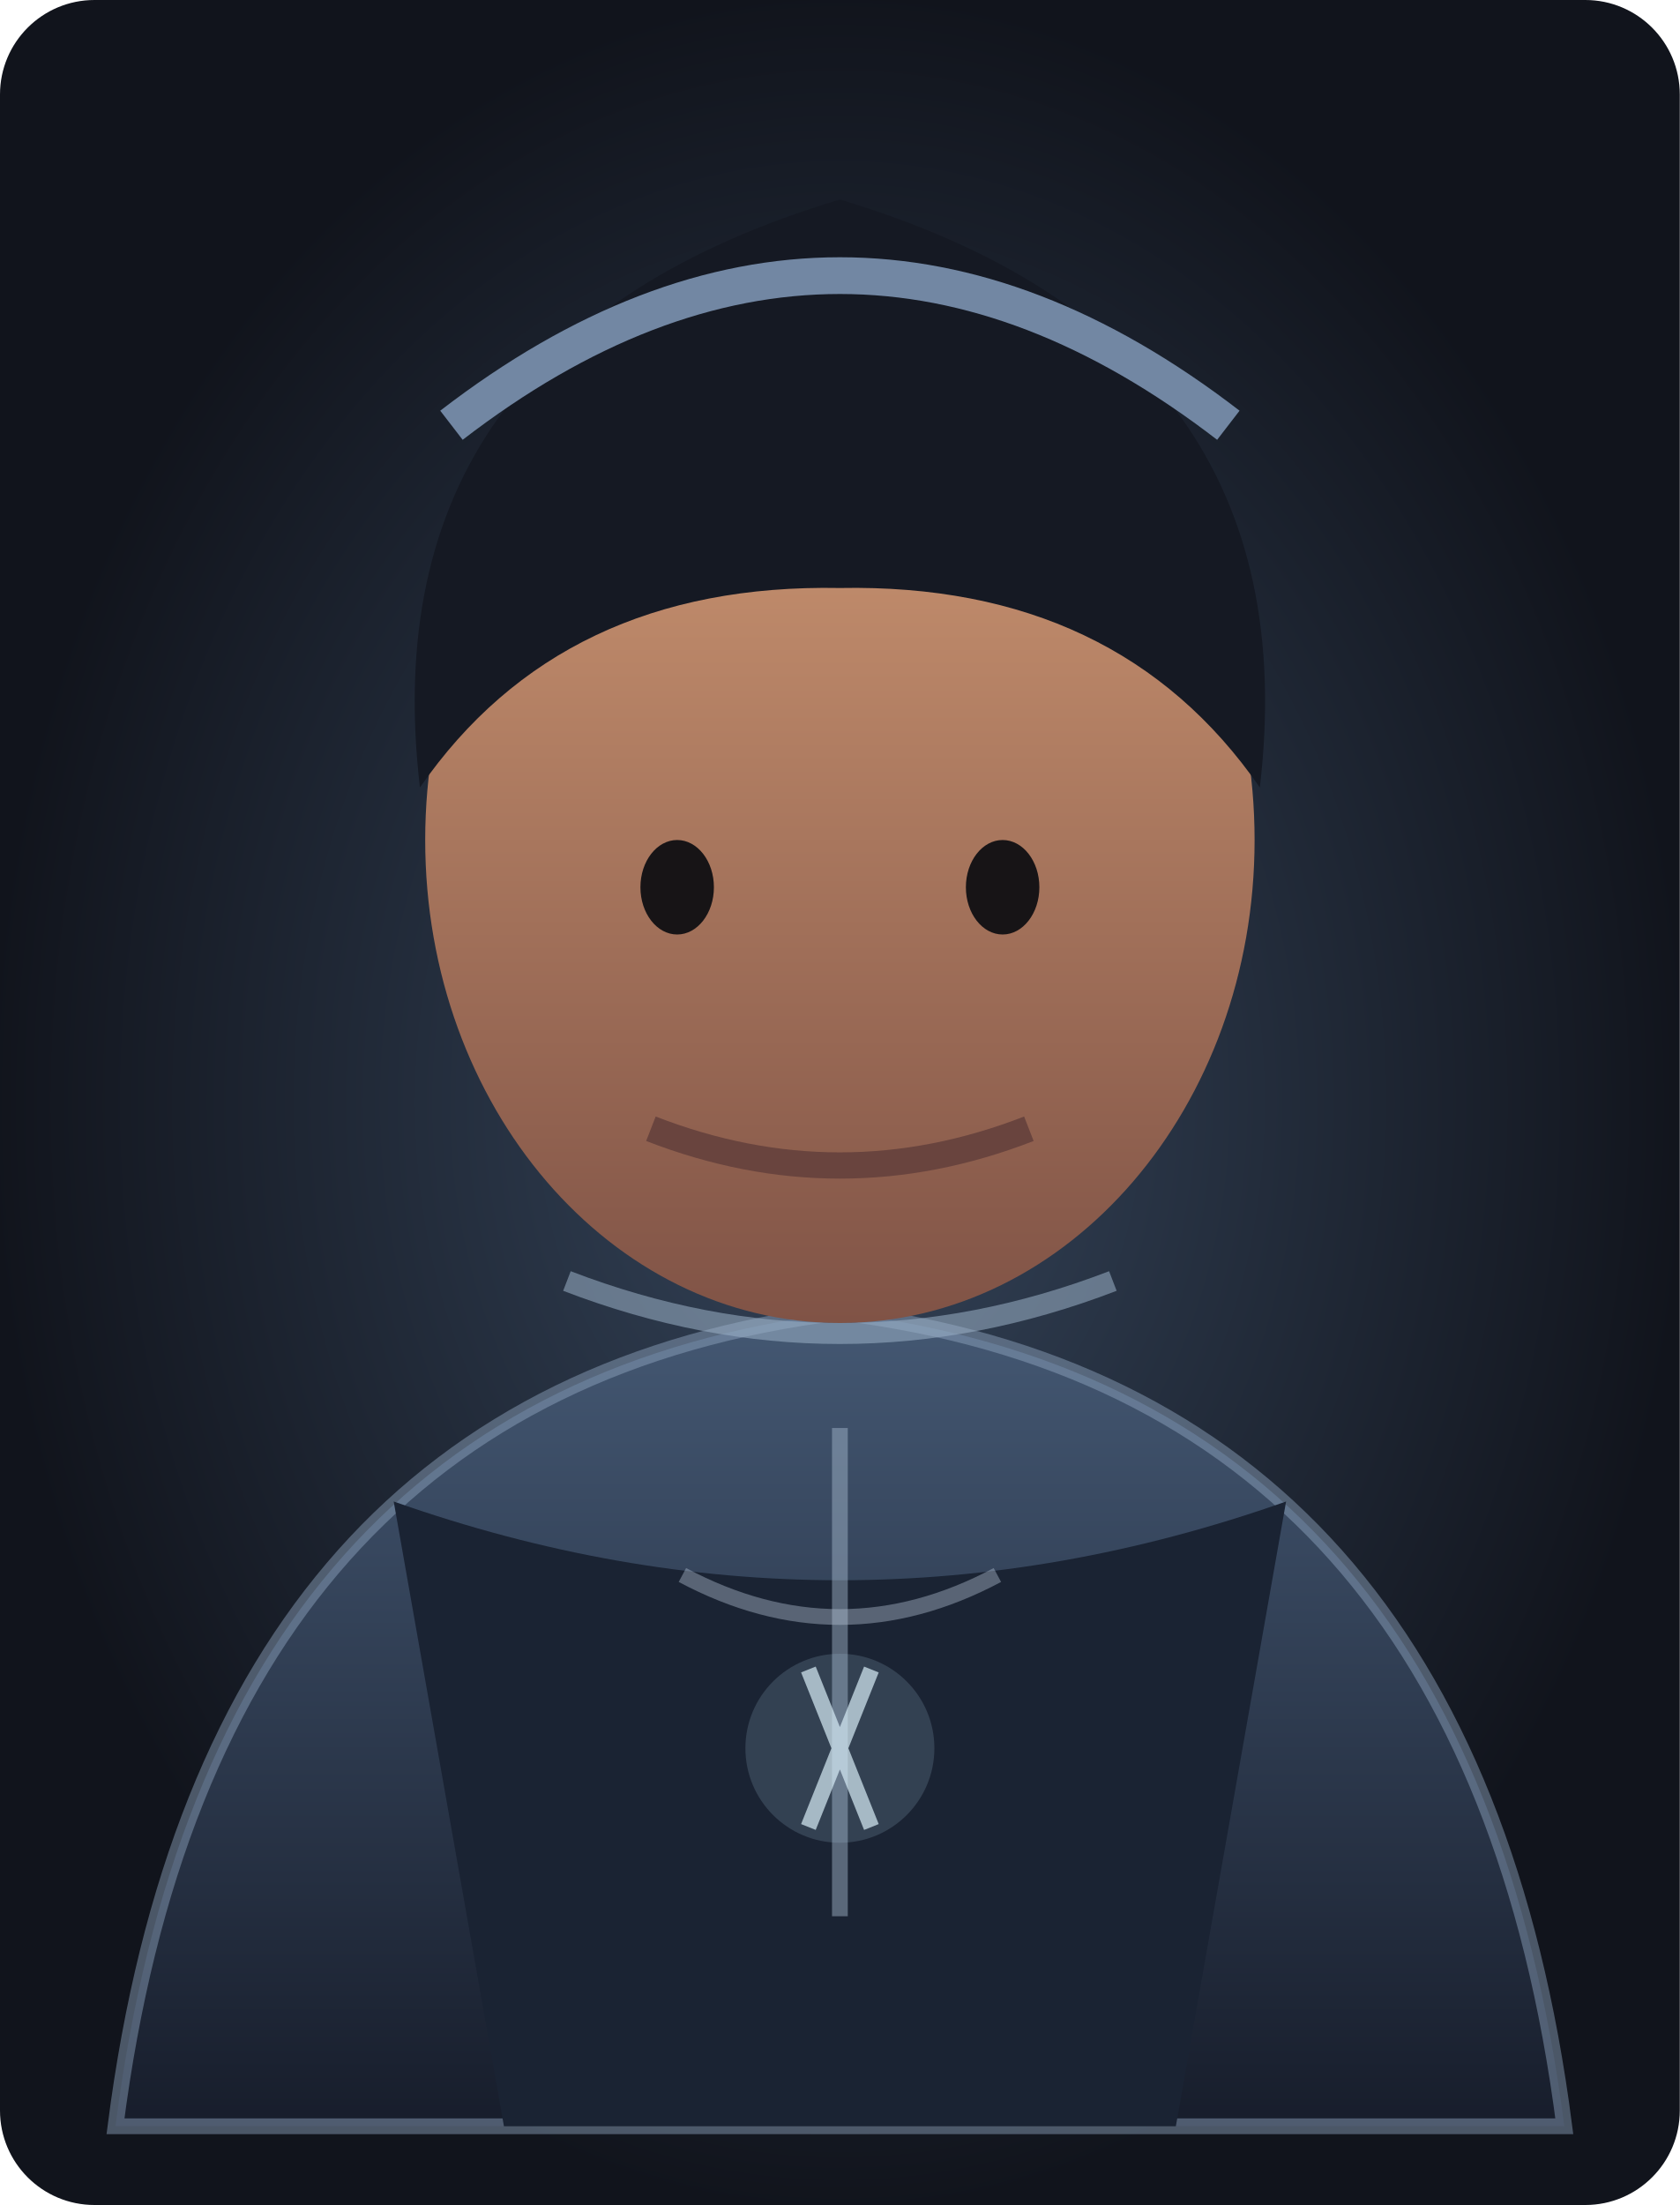
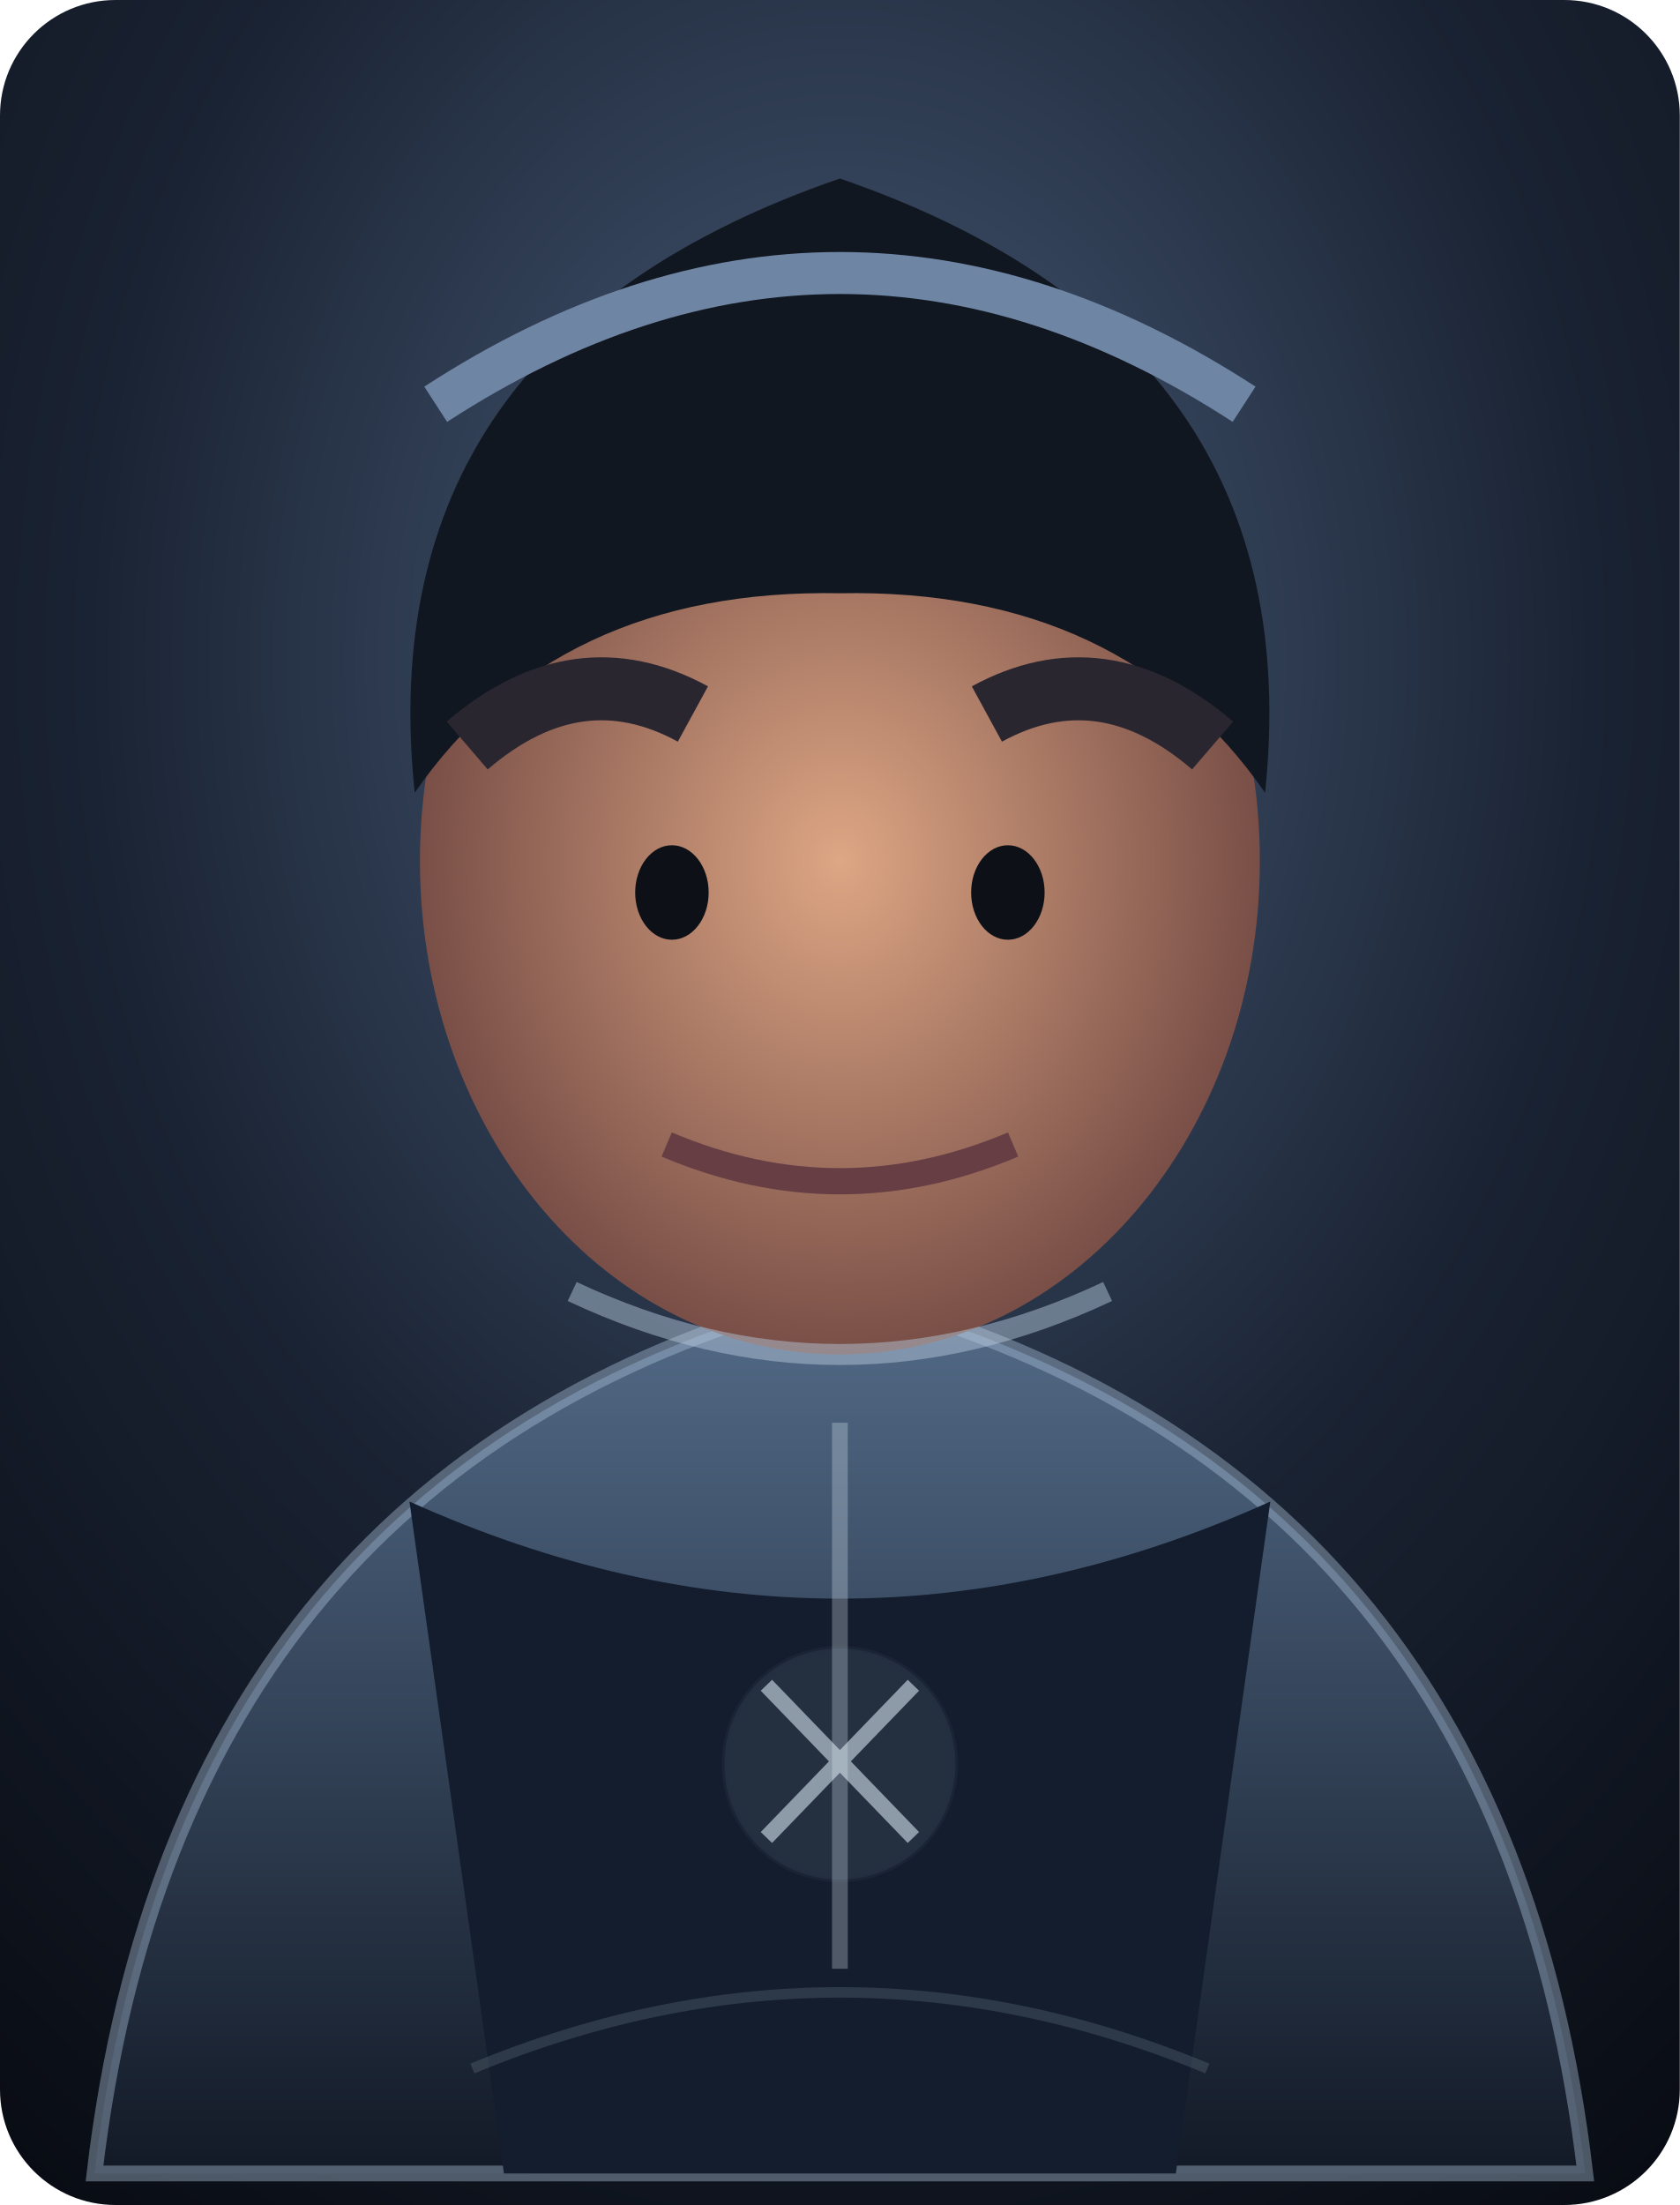
<svg xmlns="http://www.w3.org/2000/svg" width="320" height="420" viewBox="0 0 320 420">
  <defs>
-     <radialGradient id="bg">
-       <stop stop-color="#35455b" />
-       <stop offset="1" stop-color="#11141c" />
+     <radialGradient id="bg" cx=".5" cy=".3" r=".85">
+       <stop stop-color="#4a5e7b" />
+       <stop offset=".52" stop-color="#1a2333" />
+       <stop offset="1" stop-color="#080b12" />
    </radialGradient>
    <linearGradient id="coat" x2="0" y2="1">
-       <stop stop-color="#445873" />
-       <stop offset="1" stop-color="#171d2b" />
+       <stop stop-color="#536b88" />
+       <stop offset="1" stop-color="#131a27" />
    </linearGradient>
-     <linearGradient id="skin" x2="0" y2="1">
-       <stop stop-color="#d19a75" />
-       <stop offset="1" stop-color="#805346" />
-     </linearGradient>
+     <radialGradient id="skin">
+       <stop stop-color="#dda684" />
+       <stop offset="1" stop-color="#794f47" />
+     </radialGradient>
  </defs>
-   <rect width="320" height="420" rx="18" fill="url(#bg)" />
-   <path d="M22 405Q40 265 160 250Q280 265 298 405Z" fill="url(#coat)" stroke="#93a9c4" stroke-opacity=".45" stroke-width="3" />
-   <path d="M75 286Q160 316 245 286L224 405H96Z" fill="#1a2333" />
-   <ellipse cx="160" cy="160" rx="79" ry="92" fill="url(#skin)" />
-   <path d="M80 150Q70 65 160 38Q250 65 240 150Q213 111 160 112Q107 111 80 150Z" fill="#151923" />
-   <path d="M86 81Q160 24 234 81" fill="none" stroke="#7287a3" stroke-width="7" />
-   <ellipse cx="129" cy="169" rx="7" ry="9" fill="#171416" />
-   <ellipse cx="191" cy="169" rx="7" ry="9" fill="#171416" />
-   <path d="M124 215Q160 229 196 215" fill="none" stroke="#69443e" stroke-width="5" />
-   <path d="M108 244Q160 264 212 244" fill="none" stroke="#9bb0c7" stroke-opacity=".55" stroke-width="4" />
-   <path d="M160 272L160 365" stroke="#a9bdd2" stroke-opacity=".45" stroke-width="3" />
-   <path d="M130 300Q160 316 190 300" fill="none" stroke="#b6c7d7" stroke-opacity=".4" stroke-width="3" />
-   <circle cx="160" cy="333" r="18" fill="#a8c7dd" opacity=".18" />
-   <path d="M154 318L166 348M166 318L154 348" stroke="#d7edf7" stroke-opacity=".7" stroke-width="3" />
+   <rect width="320" height="420" rx="22" fill="url(#bg)" />
+   <path d="M18 414Q34 278 160 246Q286 278 302 414Z" fill="url(#coat)" stroke="#a9bfd7" stroke-opacity=".42" stroke-width="3" />
+   <path d="M78 286Q160 323 242 286L224 414H96Z" fill="#141d2d" />
+   <ellipse cx="160" cy="164" rx="80" ry="94" fill="url(#skin)" />
+   <path d="M79 151Q70 65 160 34Q250 65 241 151Q214 112 160 113Q106 112 79 151Z" fill="#111720" />
+   <path d="M83 77Q160 27 237 77" fill="none" stroke="#6f85a4" stroke-width="8" />
+   <path d="M89 142Q110 124 132 136" fill="none" stroke="#2a2630" stroke-width="12" />
+   <path d="M188 136Q210 124 231 142" fill="none" stroke="#2a2630" stroke-width="12" />
+   <ellipse cx="128" cy="170" rx="7" ry="9" fill="#0d1016" />
+   <ellipse cx="192" cy="170" rx="7" ry="9" fill="#0d1016" />
+   <path d="M127 218Q160 232 193 218" fill="none" stroke="#673e44" stroke-width="5" />
+   <path d="M109 246Q160 270 211 246" fill="none" stroke="#b5c9db" stroke-opacity=".48" stroke-width="4" />
+   <path d="M160 271L160 375" stroke="#d9e8f2" stroke-opacity=".3" stroke-width="3" />
+   <circle cx="160" cy="336" r="22" fill="#b3d3e6" opacity=".1" stroke="#b3d3e6" stroke-opacity=".4" />
+   <path d="M146 321L174 350M174 321L146 350" stroke="#e3f2fb" stroke-opacity=".55" stroke-width="3" />
+   <path d="M90 394Q160 365 230 394" fill="none" stroke="#cddff0" stroke-opacity=".14" stroke-width="2" />
</svg>
